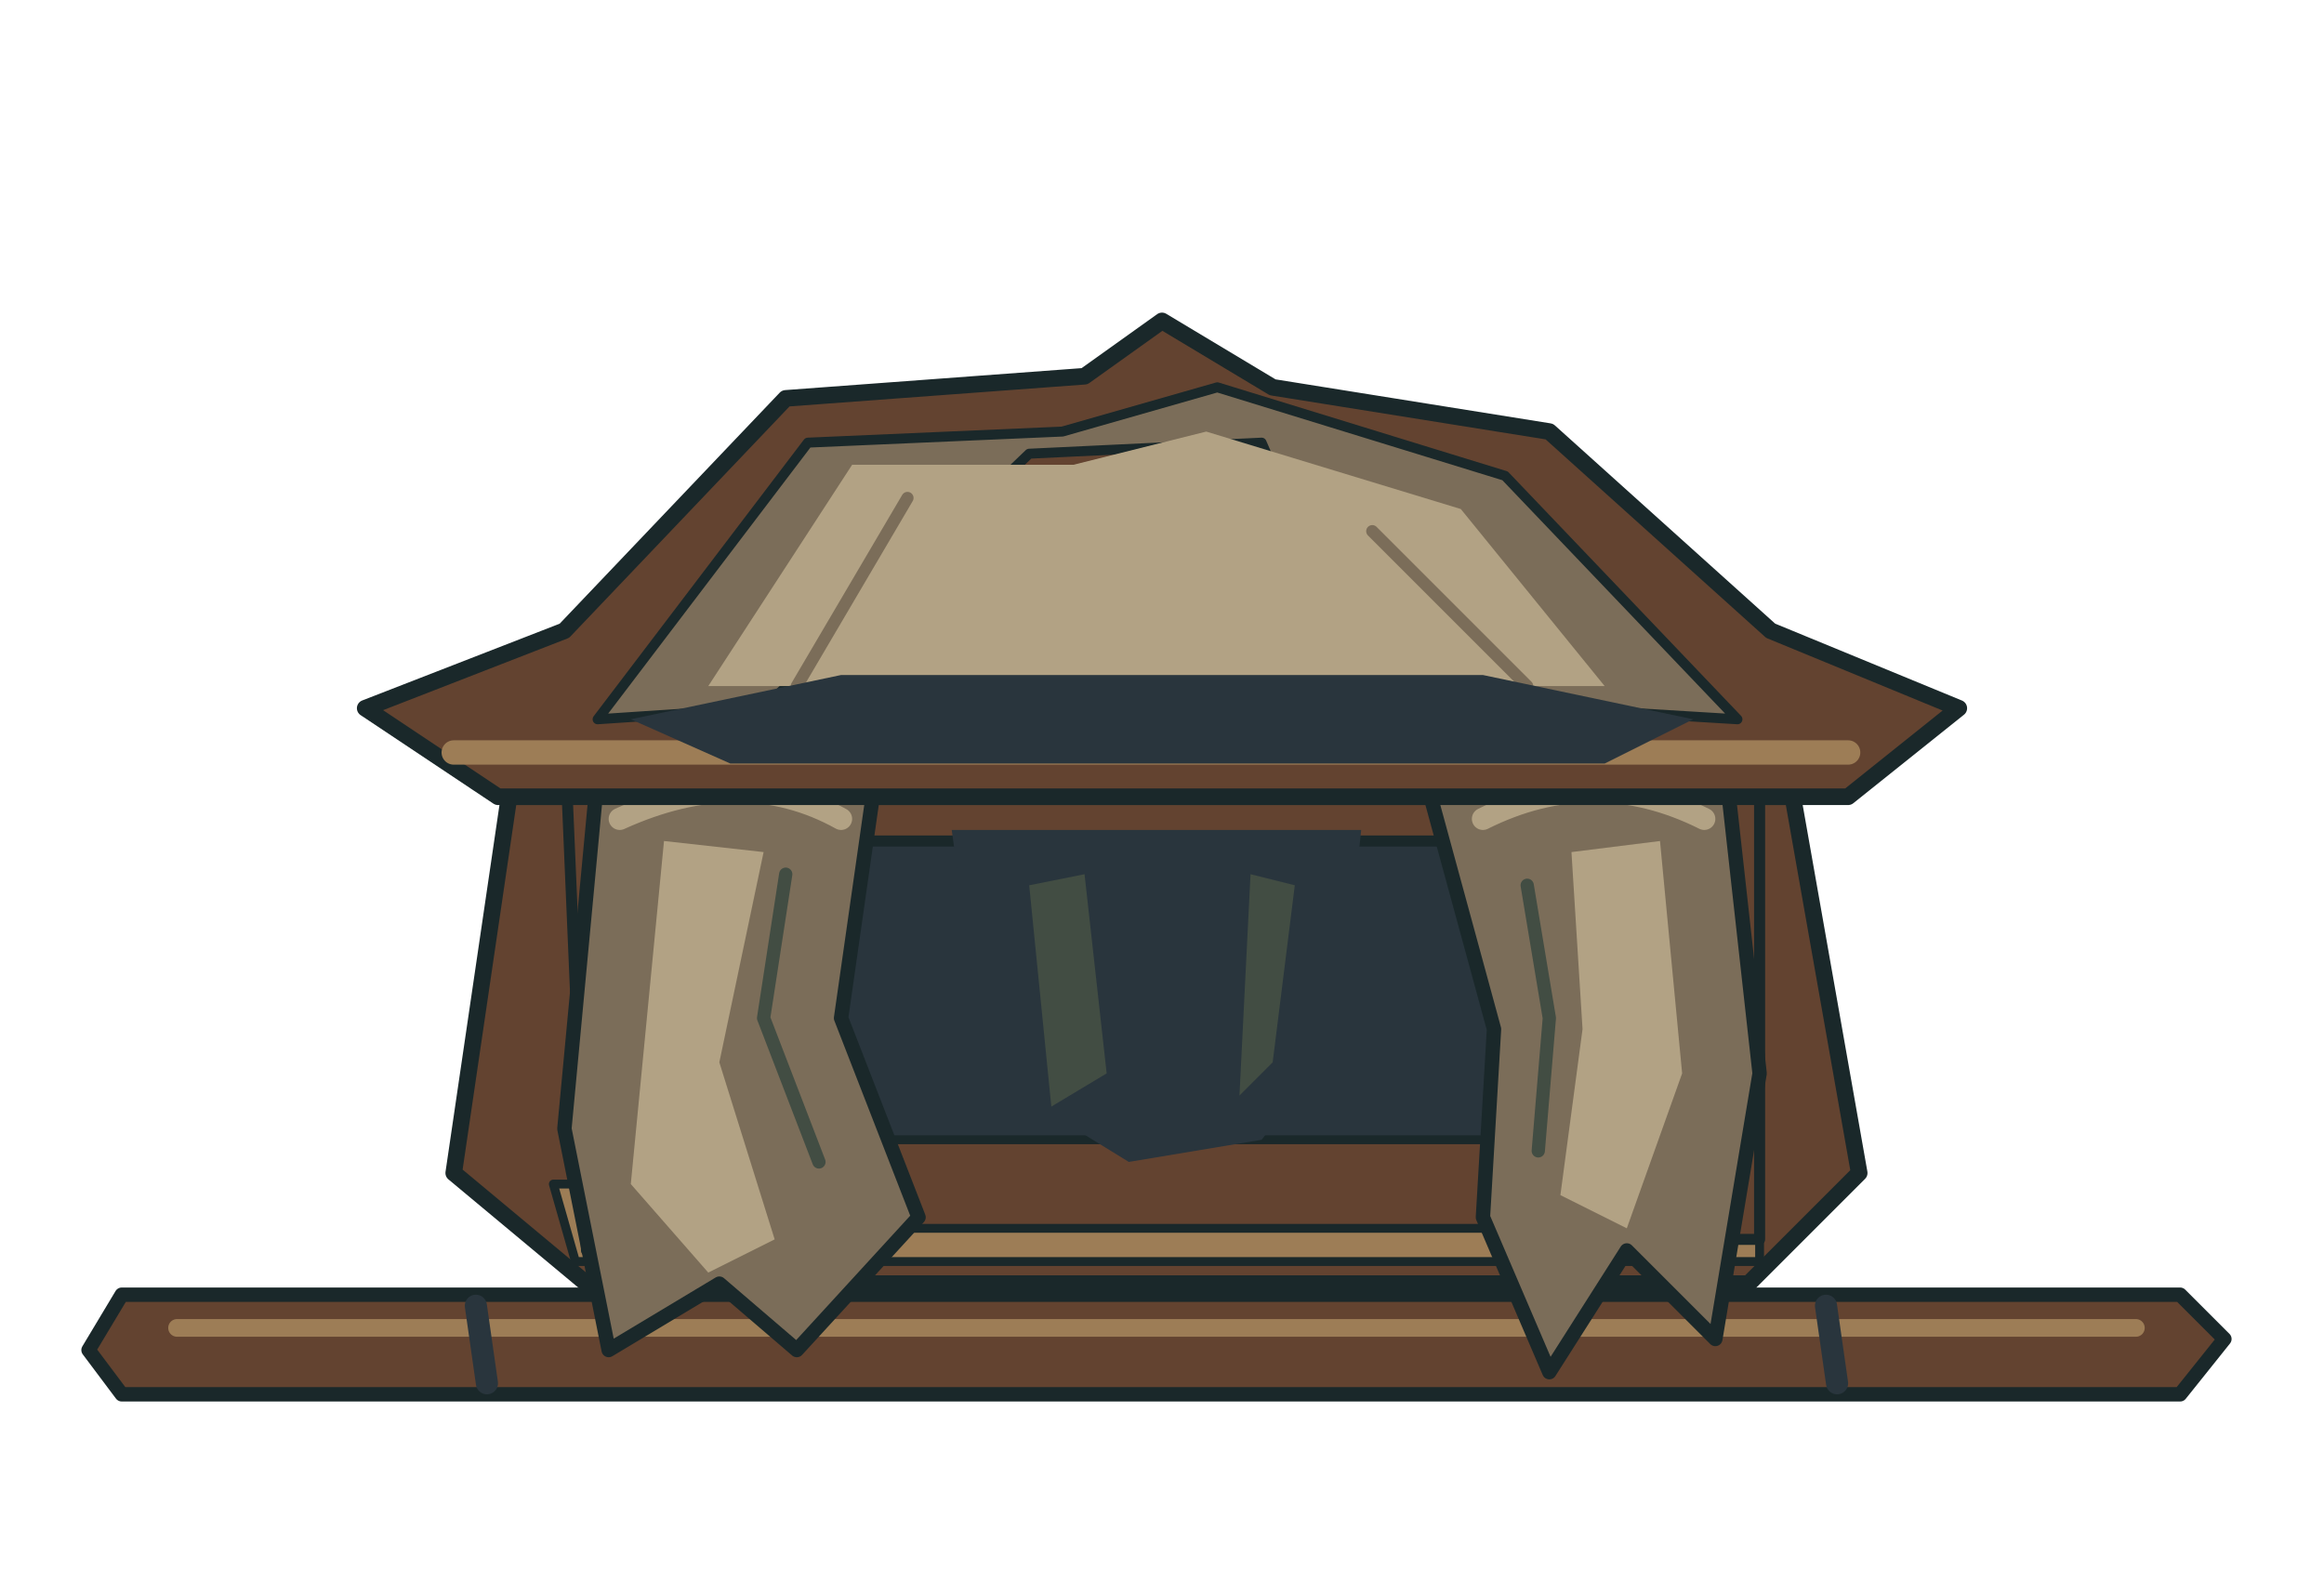
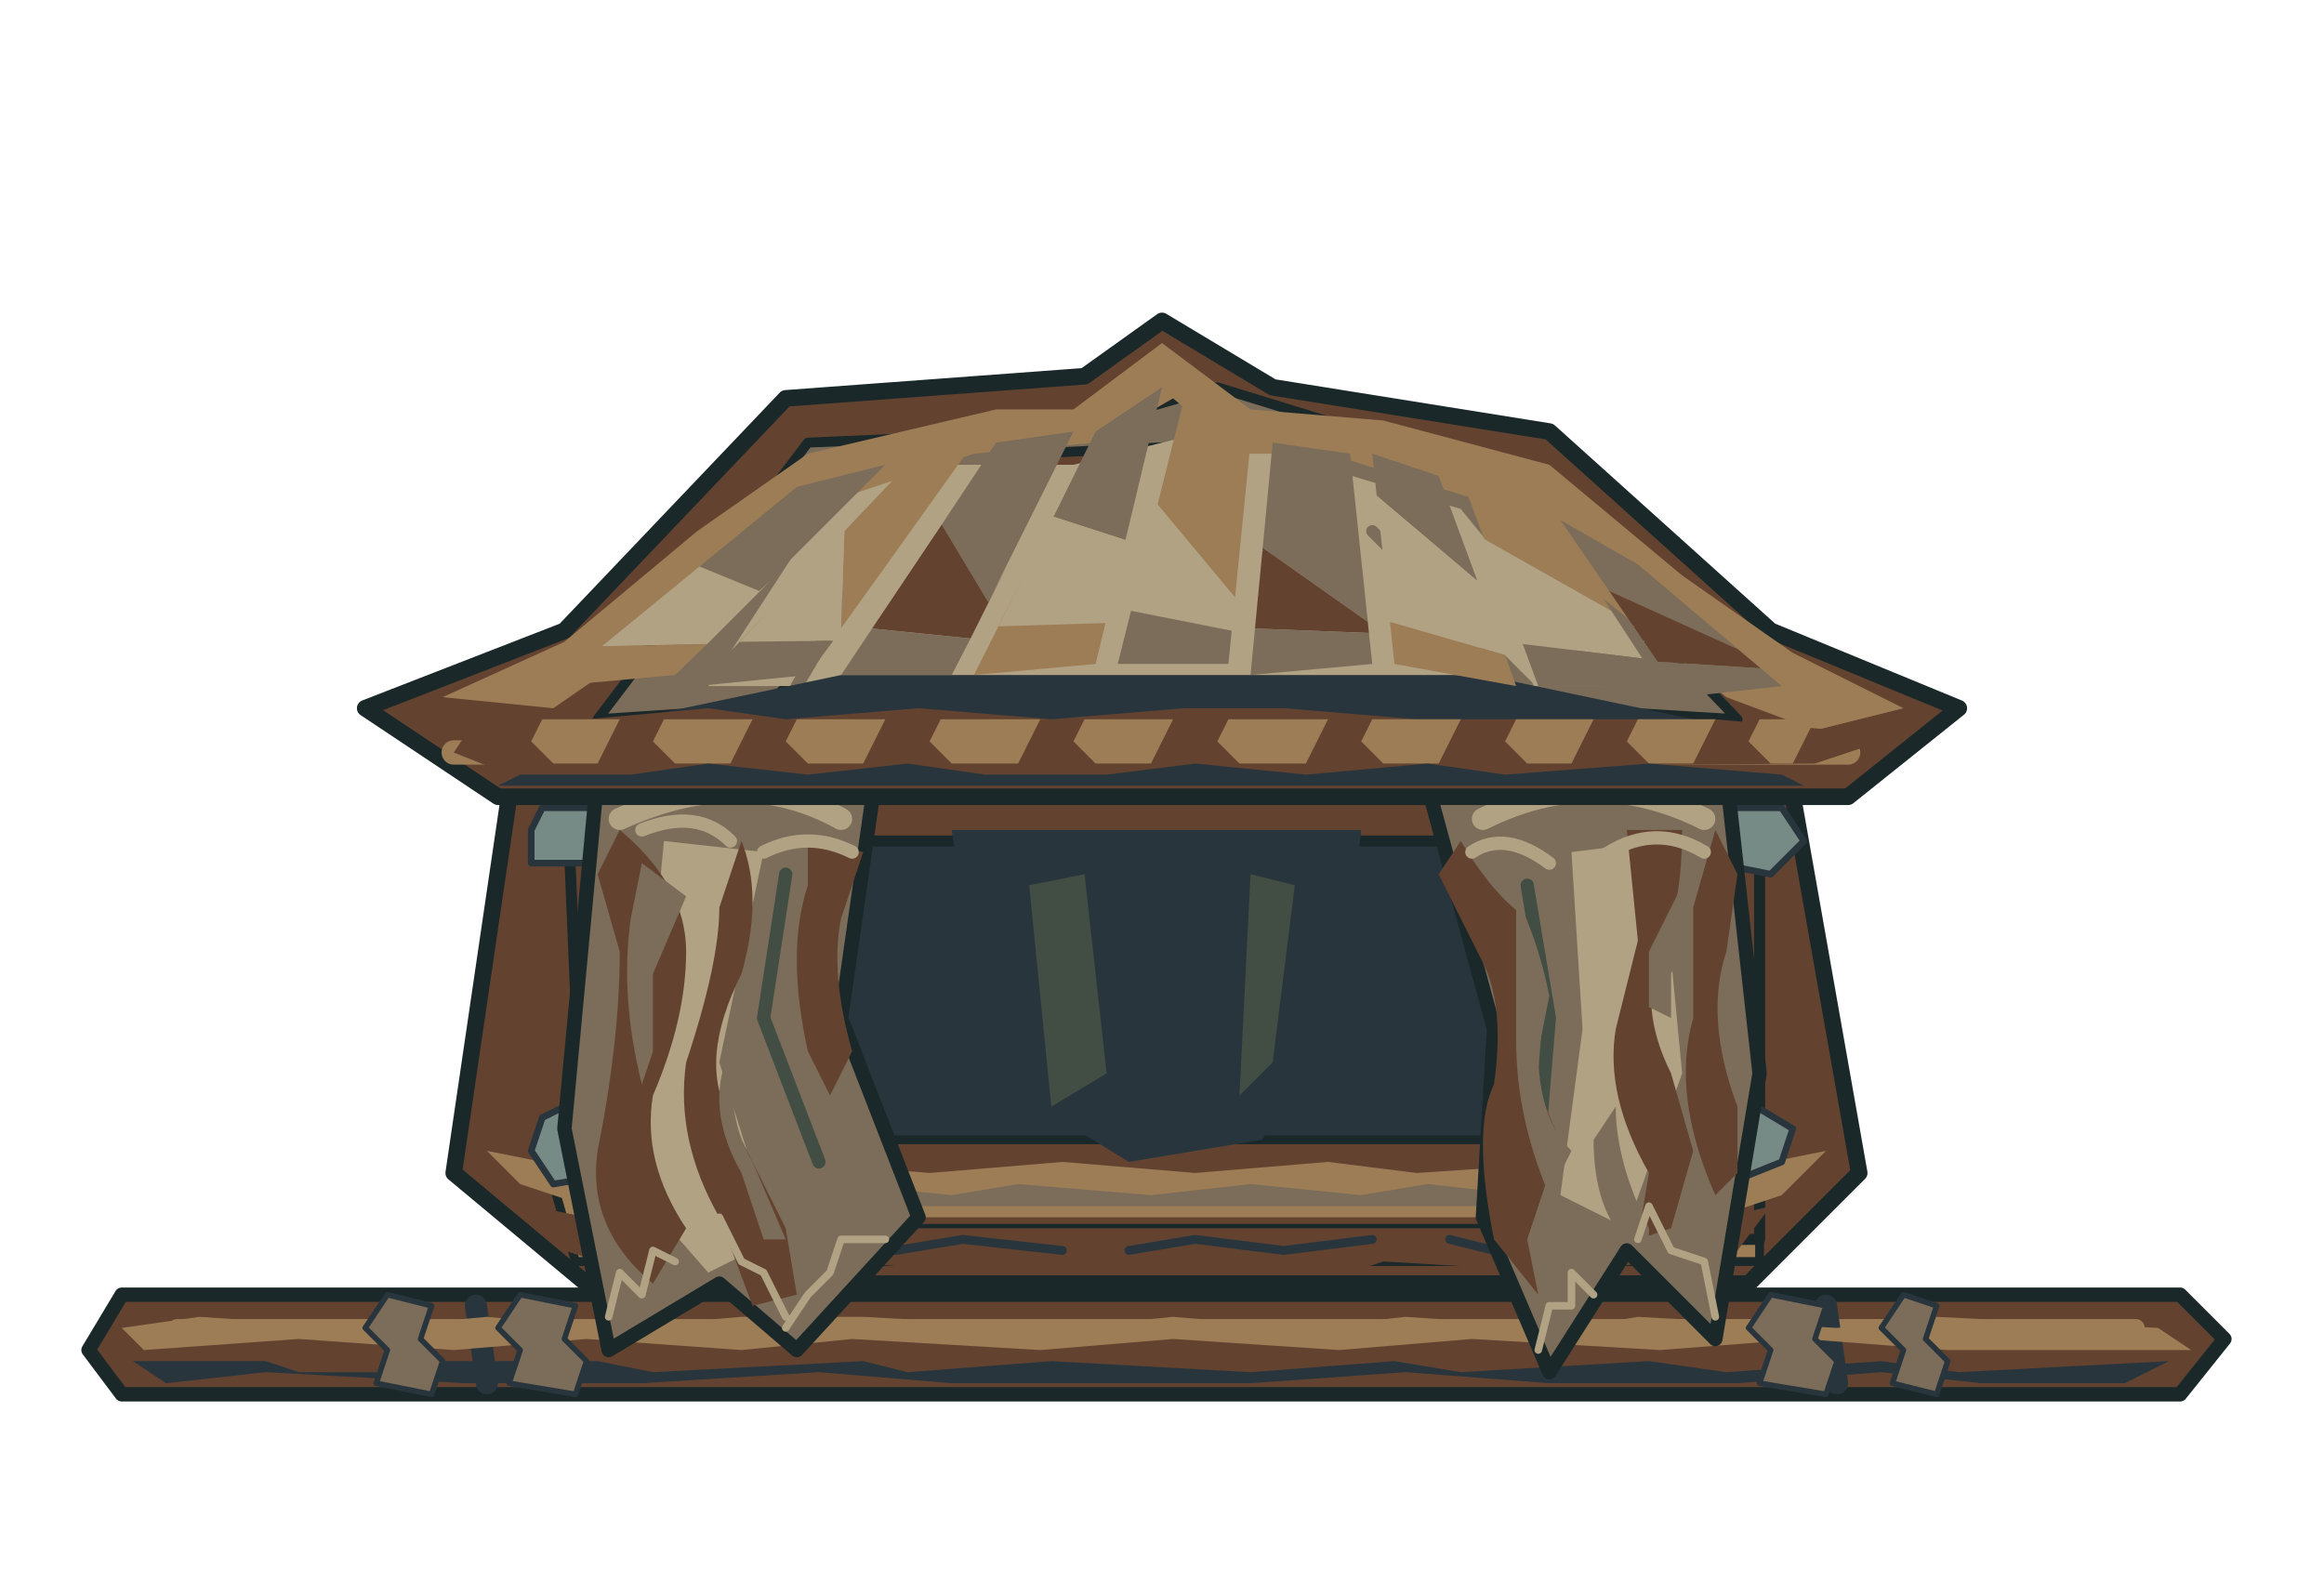
<svg xmlns="http://www.w3.org/2000/svg" viewBox="-105 -129 210 143">
  <g id="root" stroke-linecap="round" stroke-linejoin="round" />
  <g id="poles" stroke-linecap="round" stroke-linejoin="round">
    <path d="M-94 -12 L92 -12 96 -8 92 -3 -94 -3 -97 -7Z" fill="#634330" stroke="#1A282A" stroke-width="1.3" />
    <path d="M-89 -9 L88 -9" fill="none" stroke="#9d7d56" stroke-width="1.6" />
    <path d="M-62 -11 L-61 -4 M60 -11 L61 -4" fill="none" stroke="#29353D" stroke-width="2" />
+     <path d="M-94 -9 L-87 -10 -72 -9 -61 -10 -50 -9 -38 -10 -27 -10 -9 -9 1 -10 13 -9 22 -10 37 -9 43 -10 61 -9 70 -10 90 -9 93 -7 71 -7 58 -8 45 -7 28 -8 16 -7 1 -8 -11 -7 -28 -8 -38 -7 -52 -8 -64 -7 -78 -8 -92 -7Z" fill="#9d7d56" stroke="none" stroke-width="0.8" />
+     <path d="M-93 -6 L-81 -6 -78 -5 -67 -5 -65 -6 -51 -6 -46 -5 -27 -6 -23 -5 -10 -6 8 -5 21 -6 27 -5 44 -6 51 -5 65 -6 72 -5 91 -6 87 -4 74 -4 65 -5 52 -4 35 -4 22 -5 8 -4 -19 -4 -31 -5 -47 -4 -63 -4 -81 -5 -90 -4Z" fill="#29353D" stroke="none" stroke-width="0.8" />
+     <path d="M-70 -12 L-66 -11 -67 -8 -65 -6 -66 -3 -71 -4 -70 -7 -72 -9Z" fill="#7b6d59" stroke="#29353D" stroke-width="0.5" />
+     <path d="M-58 -12 L-53 -11 -54 -8 -52 -6 -53 -3 -59 -4 -58 -7 -60 -9Z" fill="#7b6d59" stroke="#29353D" stroke-width="0.5" />
+     <path d="M55 -12 L60 -11 59 -8 61 -6 60 -3 54 -4 55 -7 53 -9Z" fill="#7b6d59" stroke="#29353D" stroke-width="0.5" />
+     <path d="M67 -12 L70 -11 69 -8 71 -6 70 -3 66 -4 67 -7 65 -9Z" fill="#7b6d59" stroke="#29353D" stroke-width="0.5" />
  </g>
  <g id="box" stroke-linecap="round" stroke-linejoin="round">
    <path d="M-59 -57 L57 -57 63 -23 53 -13 -52 -13 -64 -23Z" fill="#634330" stroke="#1A282A" stroke-width="1.5" />
    <path d="M-51 -53 L50 -53 53 -25 43 -20 -45 -20 -54 -27Z" fill="#29353D" stroke="#1A282A" stroke-width="1" />
    <path d="M-55 -22 L54 -22 54 -15 -53 -15Z" fill="#9d7d56" stroke="#1A282A" stroke-width="0.8" />
    <path d="M-54 -63 L-47 -63 -45 -17 -52 -16Z M47 -63 L54 -63 54 -17 47 -17Z" fill="#634330" stroke="#1A282A" stroke-width="1" />
    <path d="M-50 -58 L-49 -28 -45 -23 M50 -58 L51 -28 46 -23" fill="none" stroke="#9d7d56" stroke-width="1.4" />
    <path d="M-43 -26 L39 -26 48 -22 37 -18 -42 -18Z" fill="#634330" stroke="#1A282A" stroke-width="0.8" />
+     <path d="M-61 -25 L-51 -23 -40 -23 -33 -24 -21 -23 -9 -24 3 -23 15 -24 23 -23 38 -24 50 -23 60 -25 56 -21 50 -19 -49 -19 -58 -22Z" fill="#9d7d56" stroke="none" stroke-width="0.8" />
+     <path d="M-57 -20 L-47 -18 47 -18 55 -20 52 -16 37 -14 20 -15 17 -14 -17 -14 -29 -15 -48 -14 -54 -16Z" fill="#634330" stroke="none" stroke-width="0.8" />
+     <path d="M-46 -22 L-41 -22 -37 -21 -29 -22 -19 -21 -13 -22 -1 -21 8 -22 18 -21 24 -22 33 -21 46 -22 39 -20 -38 -20Z" fill="#7b6d59" stroke="none" stroke-width="0.8" />
+     <path d="M-31 -17 L-24 -16 -18 -17 -9 -16 M-3 -16 L3 -17 11 -16 19 -17 M26 -17 L30 -16 36 -17 43 -16" fill="none" stroke="#29353D" stroke-width="0.8" />
+     <path d="M-52 -57 L-47 -57 -46 -51 -48 -47 -46 -42 -47 -33 -46 -25 -48 -22 -52 -24 -50 -33 -51 -42 -50 -50Z M47 -57 L51 -57 50 -49 52 -45 51 -37 52 -27 49 -22 47 -24 48 -33 47 -41 48 -49Z" fill="#9d7d56" stroke="none" stroke-width="0.8" />
+     <path d="M-56 -56 L-51 -56 -50 -53 -52 -51 -57 -51 -57 -54Z M50 -56 L56 -56 58 -53 55 -50 50 -51 49 -54Z M-56 -28 L-52 -30 -47 -27 -49 -23 -55 -22 -57 -25Z M47 -28 L52 -30 57 -27 56 -24 51 -22 48 -24Z" fill="#778B86" stroke="#29353D" stroke-width="0.6" />
  </g>
  <g id="cloth" stroke-linecap="round" stroke-linejoin="round">
    <path d="M-51 -59 L-26 -58 -29 -37 -22 -19 -33 -7 -40 -13 -50 -7 -54 -27Z" fill="#7b6d59" stroke="#1A282A" stroke-width="1.3" />
    <path d="M24 -58 L51 -59 54 -32 50 -8 42 -16 35 -5 29 -19 30 -36Z" fill="#7b6d59" stroke="#1A282A" stroke-width="1.3" />
    <path d="M-45 -53 L-36 -52 -40 -33 -35 -17 -41 -14 -48 -22Z M37 -52 L45 -53 47 -32 42 -18 36 -21 38 -36Z" fill="#b2a284" stroke="none" stroke-width="0.6" />
    <path d="M-34 -50 L-36 -37 -31 -24 M33 -49 L35 -37 34 -25" fill="none" stroke="#424D43" stroke-width="1.2" />
    <path d="M-49 -55 Q-38 -60 -29 -55 M29 -55 Q39 -60 49 -55" fill="none" stroke="#b2a284" stroke-width="2" />
+     <path d="M-49 -54 Q-43 -49 -43 -43 Q-43 -37 -46 -30 Q-47 -24 -43 -18 L-46 -13 Q-52 -18 -51 -25 Q-49 -35 -49 -43 L-51 -50Z M-38 -53 Q-36 -48 -38 -41 Q-42 -33 -39 -28 L-34 -18 -33 -12 -37 -11 -40 -19 Q-44 -26 -43 -33 Q-40 -42 -40 -47Z M-32 -53 L-27 -52 -29 -46 Q-30 -41 -28 -34 L-30 -30 -32 -34 Q-34 -43 -32 -49Z" fill="#634330" stroke="none" stroke-width="0.8" />
+     <path d="M27 -53 Q30 -48 33 -46 L34 -40 Q32 -34 36 -26 L33 -17 34 -12 30 -17 Q28 -27 30 -31 Q31 -38 29 -42 L25 -50Z M42 -54 L47 -54 Q47 -47 45 -43 Q43 -38 46 -32 L48 -25 46 -18 43 -17 44 -23 Q40 -30 41 -36 L43 -44Z M50 -54 L52 -50 51 -43 Q49 -37 52 -29 L52 -23 50 -21 Q46 -30 48 -37 L48 -47Z" fill="#634330" stroke="none" stroke-width="0.8" />
+     <path d="M-47 -51 L-43 -48 -46 -41 -46 -34 -47 -31 Q-49 -39 -48 -46Z M-38 -36 Q-40 -29 -37 -24 L-34 -17 -36 -17 -38 -23 Q-42 -30 -38 -36Z M32 -48 Q34 -44 35 -39 L34 -34 Q34 -28 37 -25 L35 -21 Q32 -28 32 -35Z M41 -29 Q41 -24 44 -18 L44 -15 41 -18 Q39 -21 39 -26Z M47 -49 L48 -46 46 -41 46 -37 44 -38 44 -43Z" fill="#7b6d59" stroke="none" stroke-width="0.8" />
+     <path d="M-50 -10 L-49 -14 -47 -12 -46 -16 -44 -15 M-41 -15 L-40 -19 -38 -15 -36 -14 -34 -10 M-34 -9 L-32 -12 -30 -14 -29 -17 -25 -17 M34 -7 L35 -11 37 -11 37 -14 39 -12 M43 -17 L44 -20 46 -16 49 -15 50 -10" fill="none" stroke="#b2a284" stroke-width="0.68" />
+     <path d="M-47 -54 Q-42 -56 -39 -53 M-36 -52 Q-32 -54 -28 -52 M28 -52 Q31 -54 35 -51 M39 -51 Q44 -55 49 -52" fill="none" stroke="#b2a284" stroke-width="1.2" />
  </g>
  <g id="soul" stroke-linecap="round" stroke-linejoin="round">
    <path d="M-19 -54 L18 -54 16 -35 9 -26 -3 -24 -16 -32Z" fill="#29353D" stroke="none" stroke-width="0.6" />
    <path d="M-12 -49 L-7 -50 -5 -32 -10 -29Z M8 -50 L12 -49 10 -33 7 -30Z" fill="#424D43" stroke="none" stroke-width="0.6" />
  </g>
  <g id="roof" stroke-linecap="round" stroke-linejoin="round">
    <path d="M-72 -65 L-54 -72 -34 -93 -7 -95 0 -100 10 -94 35 -90 55 -72 72 -65 62 -57 -60 -57Z" fill="#634330" stroke="#1A282A" stroke-width="1.5" />
    <path d="M-32 -89 L-9 -90 5 -94 31 -86 52 -64 19 -66 9 -89 -12 -88 -36 -65 -51 -64Z" fill="#7b6d59" stroke="#1A282A" stroke-width="0.9" />
    <path d="M-28 -87 L-8 -87 4 -90 27 -83 40 -67 -41 -67Z" fill="#b2a284" stroke="none" stroke-width="0.6" />
    <path d="M-64 -61 L62 -61" fill="none" stroke="#9d7d56" stroke-width="2.2" />
    <path d="M-23 -84 L-33 -67 M19 -81 L33 -67" fill="none" stroke="#7b6d59" stroke-width="1.1" />
    <path d="M-48 -64 L-29 -68 29 -68 48 -64 40 -60 -39 -60Z" fill="#29353D" stroke="none" stroke-width="0.8" />
+     <path d="M-65 -66 L-54 -71 -42 -81 -32 -88 -15 -92 -8 -92 0 -98 8 -92 20 -91 35 -87 47 -77 57 -70 67 -65 59 -63 51 -66 36 -78 28 -84 15 -88 7 -88 1 -93 -6 -89 -17 -88 -29 -84 -42 -74 -55 -65Z" fill="#9d7d56" stroke="none" stroke-width="0.8" />
+     <path d="M-33 -85 L-25 -87 -36.4 -75.6 -41.8 -77.8Z" fill="#7b6d59" stroke="none" stroke-width="0.8" />
+     <path d="M-41.8 -77.8 L-36.4 -75.6 -35.4 -76.5 -41.1 -70.8 -50.6 -70.6Z" fill="#b2a284" stroke="none" stroke-width="0.8" />
+     <path d="M-50.6 -70.6 L-41.1 -70.8 -44 -68 -55 -67 -46.2 -74.2Z" fill="#9d7d56" stroke="none" stroke-width="0.8" />
+     <path d="M-23 -87 L-17 -89 -29 -72.2 -28.7 -81Z" fill="#9d7d56" stroke="none" stroke-width="0.8" />
+     <path d="M-28.7 -81 L-29 -72.2 -26 -76.4 -29.7 -71.1 -38.2 -71Z" fill="#b2a284" stroke="none" stroke-width="0.8" />
+     <path d="M-38.2 -71 L-29.7 -71.1 -32 -68 -42 -67 -35.3 -74Z" fill="#7b6d59" stroke="none" stroke-width="0.8" />
+     <path d="M-15 -89 L-8 -90 -15.7 -74.6 -19.9 -81.6Z" fill="#7b6d59" stroke="none" stroke-width="0.8" />
+     <path d="M-19.9 -81.6 L-15.7 -74.6 -14 -77.9 -17.3 -71.3 -26.2 -72.2Z" fill="#634330" stroke="none" stroke-width="0.8" />
+     <path d="M-26.2 -72.2 L-17.3 -71.3 -19 -68 -29 -68 -23.4 -76.4Z" fill="#7b6d59" stroke="none" stroke-width="0.8" />
+     <path d="M-6 -90 L0 -94 -3.3 -80.2 -9.8 -82.3Z" fill="#7b6d59" stroke="none" stroke-width="0.8" />
+     <path d="M-9.8 -82.3 L-3.3 -80.2 -3.9 -77.7 -5.1 -72.7 -14.8 -72.4Z" fill="#b2a284" stroke="none" stroke-width="0.8" />
+     <path d="M-14.8 -72.4 L-5.1 -72.7 -6 -69 -17 -68 -12 -77.9Z" fill="#9d7d56" stroke="none" stroke-width="0.8" />
+     <path d="M2 -93 L8 -89 6.6 -75 -0.4 -83.4Z" fill="#9d7d56" stroke="none" stroke-width="0.8" />
+     <path d="M-0.4 -83.4 L6.6 -75 6.9 -78 6.3 -72 -2.8 -73.8Z" fill="#b2a284" stroke="none" stroke-width="0.8" />
+     <path d="M-2.8 -73.8 L6.3 -72 6 -69 -4 -69 -1.6 -78.6Z" fill="#7b6d59" stroke="none" stroke-width="0.8" />
+     <path d="M10 -89 L17 -88 18.6 -72.8 9.1 -79.5Z" fill="#7b6d59" stroke="none" stroke-width="0.8" />
+     <path d="M9.1 -79.5 L18.6 -72.8 18.5 -73.7 18.7 -71.8 8.4 -72.2Z" fill="#634330" stroke="none" stroke-width="0.8" />
+     <path d="M8.4 -72.2 L18.7 -71.8 19 -69 8 -68 9.1 -79.5Z" fill="#7b6d59" stroke="none" stroke-width="0.8" />
+     <path d="M19 -88 L25 -86 28.5 -76.5 19.4 -84.2Z" fill="#7b6d59" stroke="none" stroke-width="0.8" />
+     <path d="M19.4 -84.2 L28.5 -76.5 29.6 -73.6 31 -69.8 20.6 -72.8Z" fill="#b2a284" stroke="none" stroke-width="0.8" />
+     <path d="M20.6 -72.8 L31 -69.8 32 -67 21 -69 20.1 -77.5Z" fill="#9d7d56" stroke="none" stroke-width="0.8" />
+     <path d="M27 -86 L34 -84 40.6 -73.8 29.1 -80.3Z" fill="#9d7d56" stroke="none" stroke-width="0.8" />
+     <path d="M29.1 -80.3 L40.6 -73.8 42.3 -71.2 43.4 -69.5 32.6 -70.8Z" fill="#b2a284" stroke="none" stroke-width="0.8" />
+     <path d="M32.6 -70.8 L43.4 -69.5 45 -67 34 -67 31.2 -74.6Z" fill="#7b6d59" stroke="none" stroke-width="0.8" />
+     <path d="M36 -82 L43 -78 52.1 -70.3 40.4 -75.6Z" fill="#7b6d59" stroke="none" stroke-width="0.8" />
+     <path d="M40.4 -75.6 L52.1 -70.3 48.9 -73 54.1 -68.6 44.8 -69.2Z" fill="#634330" stroke="none" stroke-width="0.8" />
+     <path d="M44.8 -69.2 L54.1 -68.6 56 -67 47 -66 41.5 -74Z" fill="#7b6d59" stroke="none" stroke-width="0.8" />
+     <path d="M-62 -64 L-52 -64 -41 -65 -34 -64 -22 -65 -10 -64 2 -65 11 -65 23 -64 35 -64 50 -64 61 -63 65 -62 59 -60 -59 -59 -64 -61Z" fill="#634330" stroke="none" stroke-width="0.8" />
+     <path d="M-56 -64 L-49 -64 -50 -62 -51 -60 -55 -60 -57 -62Z" fill="#9d7d56" stroke="none" stroke-width="0.8" />
+     <path d="M-45 -64 L-37 -64 -38 -62 -39 -60 -44 -60 -46 -62Z" fill="#9d7d56" stroke="none" stroke-width="0.8" />
+     <path d="M-33 -64 L-25 -64 -26 -62 -27 -60 -32 -60 -34 -62Z" fill="#9d7d56" stroke="none" stroke-width="0.8" />
+     <path d="M-20 -64 L-11 -64 -12 -62 -13 -60 -19 -60 -21 -62Z" fill="#9d7d56" stroke="none" stroke-width="0.8" />
+     <path d="M-7 -64 L1 -64 0 -62 -1 -60 -6 -60 -8 -62Z" fill="#9d7d56" stroke="none" stroke-width="0.8" />
+     <path d="M6 -64 L15 -64 14 -62 13 -60 7 -60 5 -62Z" fill="#9d7d56" stroke="none" stroke-width="0.8" />
+     <path d="M19 -64 L27 -64 26 -62 25 -60 20 -60 18 -62Z" fill="#9d7d56" stroke="none" stroke-width="0.8" />
+     <path d="M32 -64 L39 -64 38 -62 37 -60 33 -60 31 -62Z" fill="#9d7d56" stroke="none" stroke-width="0.8" />
+     <path d="M43 -64 L50 -64 49 -62 48 -60 44 -60 42 -62Z" fill="#9d7d56" stroke="none" stroke-width="0.8" />
+     <path d="M54 -64 L59 -64 58 -62 57 -60 55 -60 53 -62Z" fill="#9d7d56" stroke="none" stroke-width="0.8" />
+     <path d="M-58 -59 L-48 -59 -41 -60 -32 -59 -23 -60 -16 -59 -5 -59 3 -60 13 -59 24 -60 31 -59 44 -60 56 -59 58 -58 -60 -58Z" fill="#29353D" stroke="none" stroke-width="0.8" />
  </g>
</svg>
